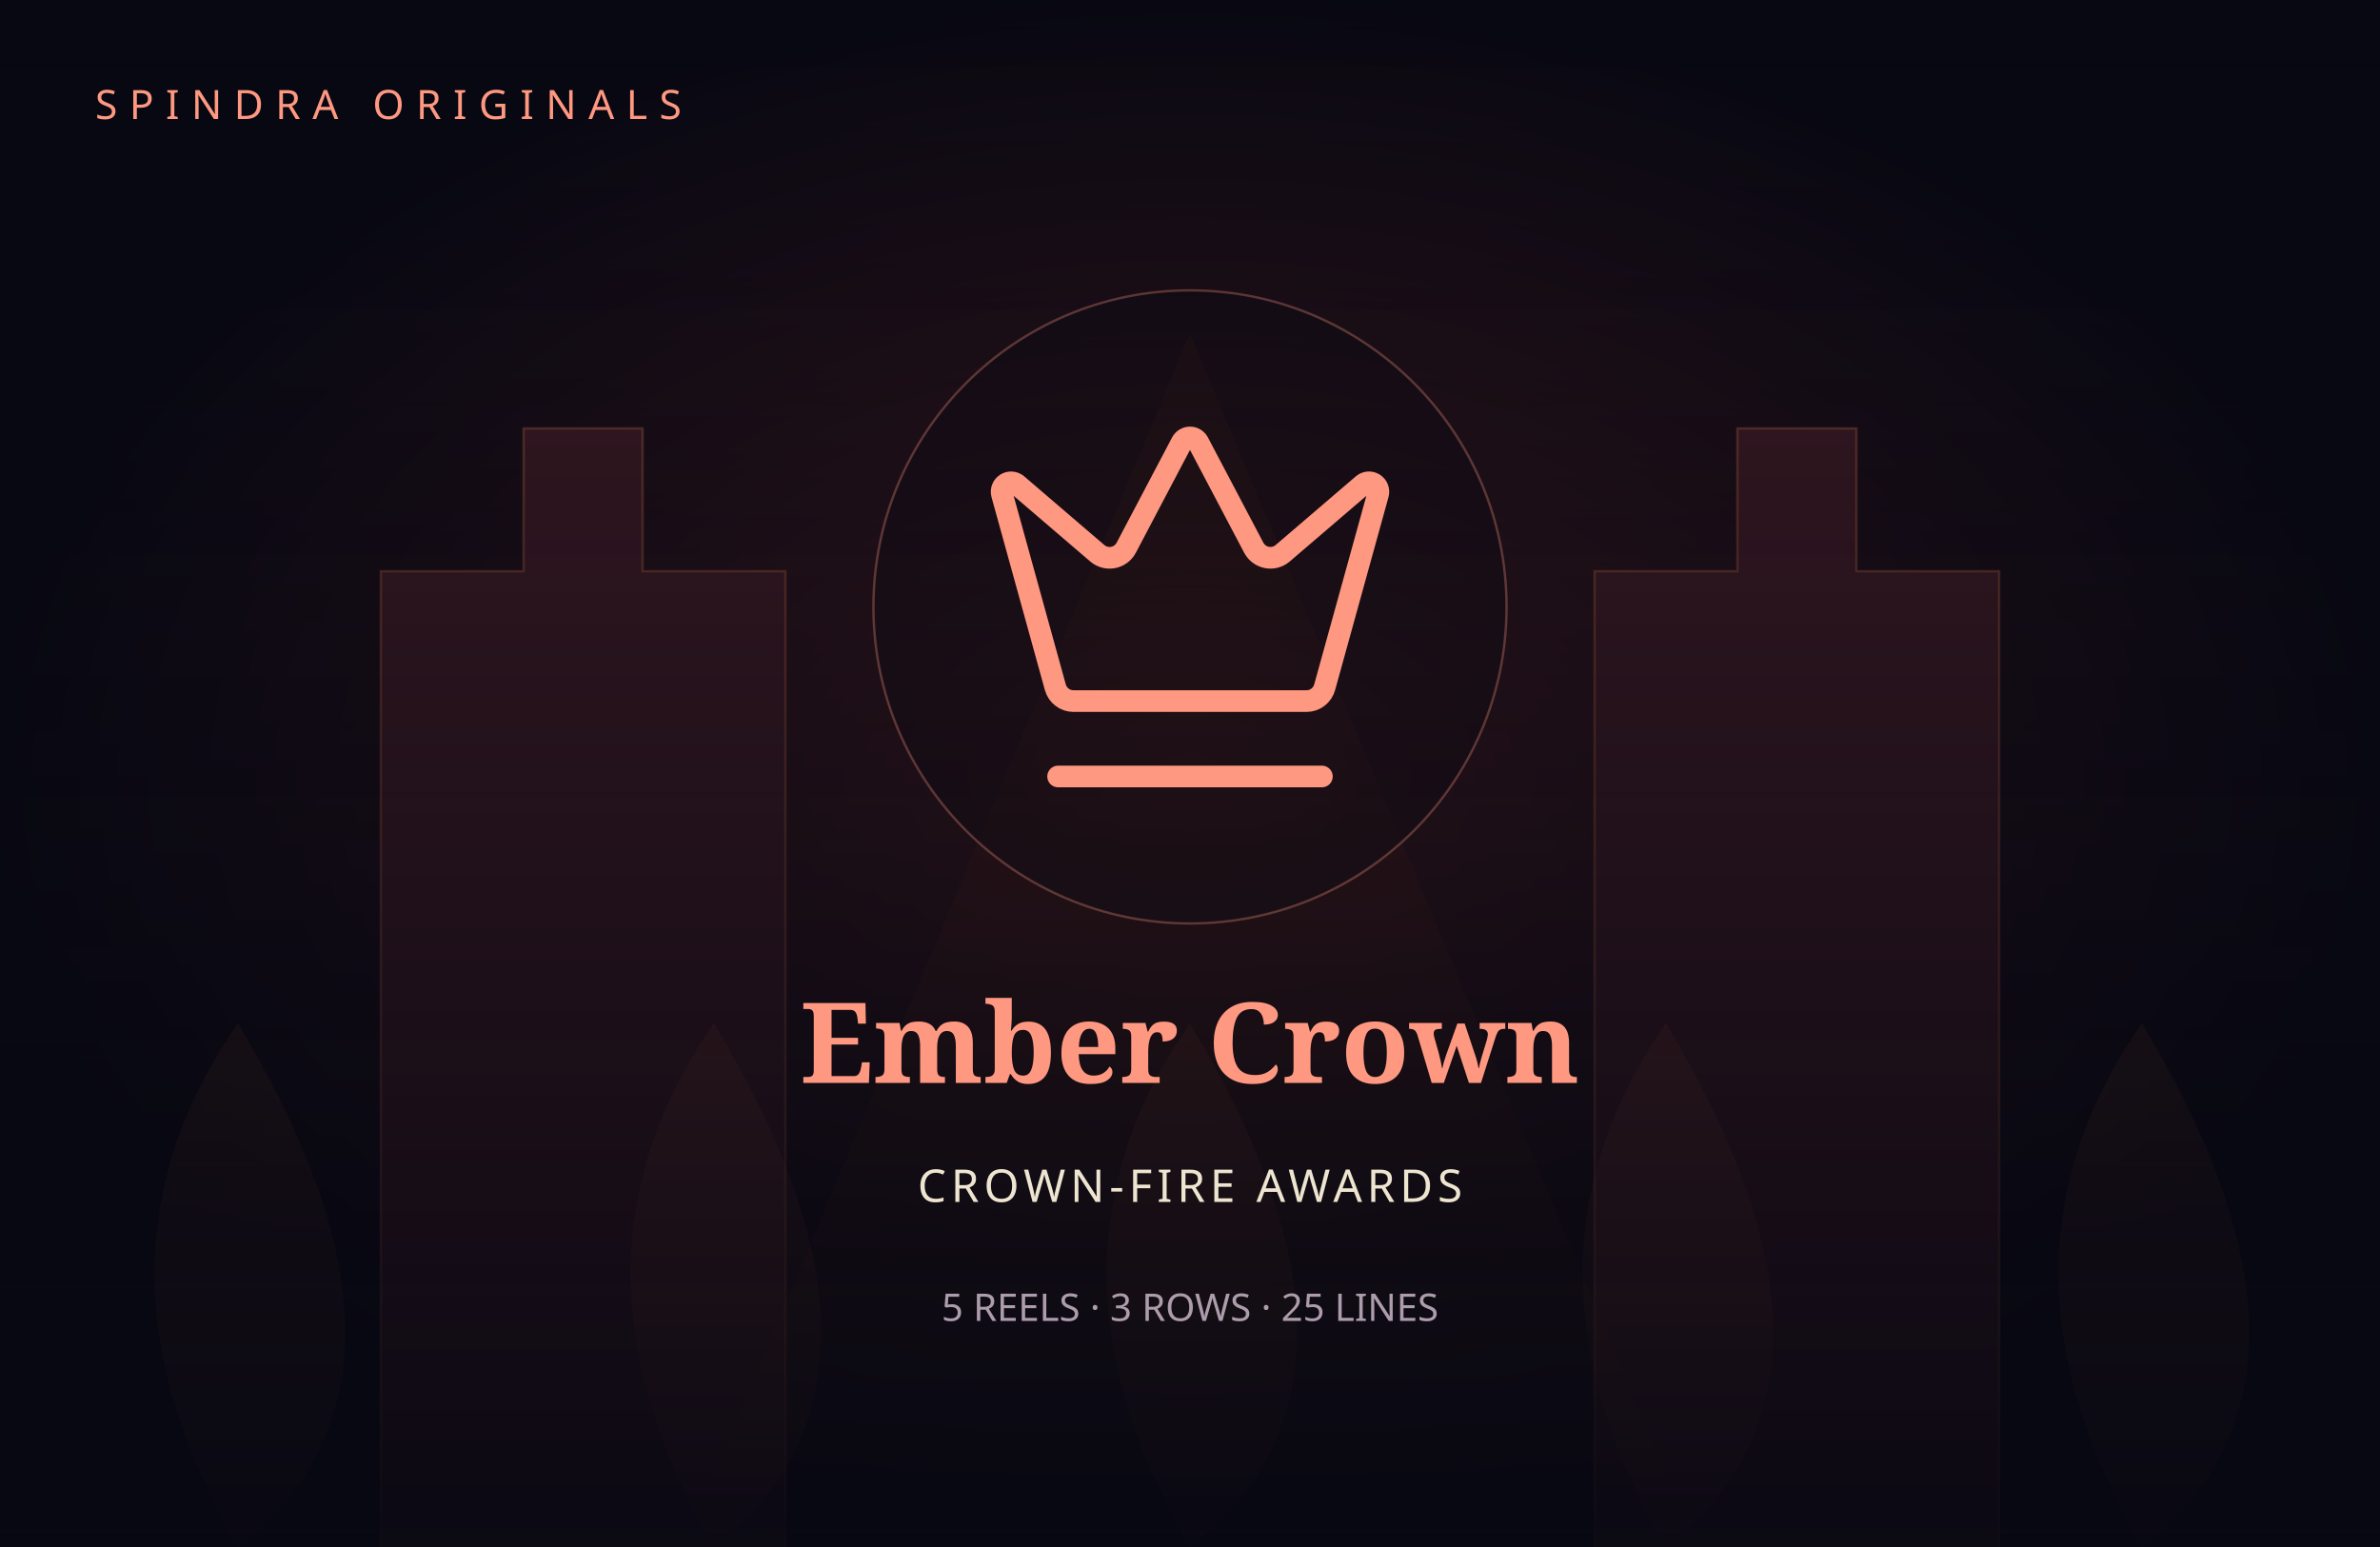
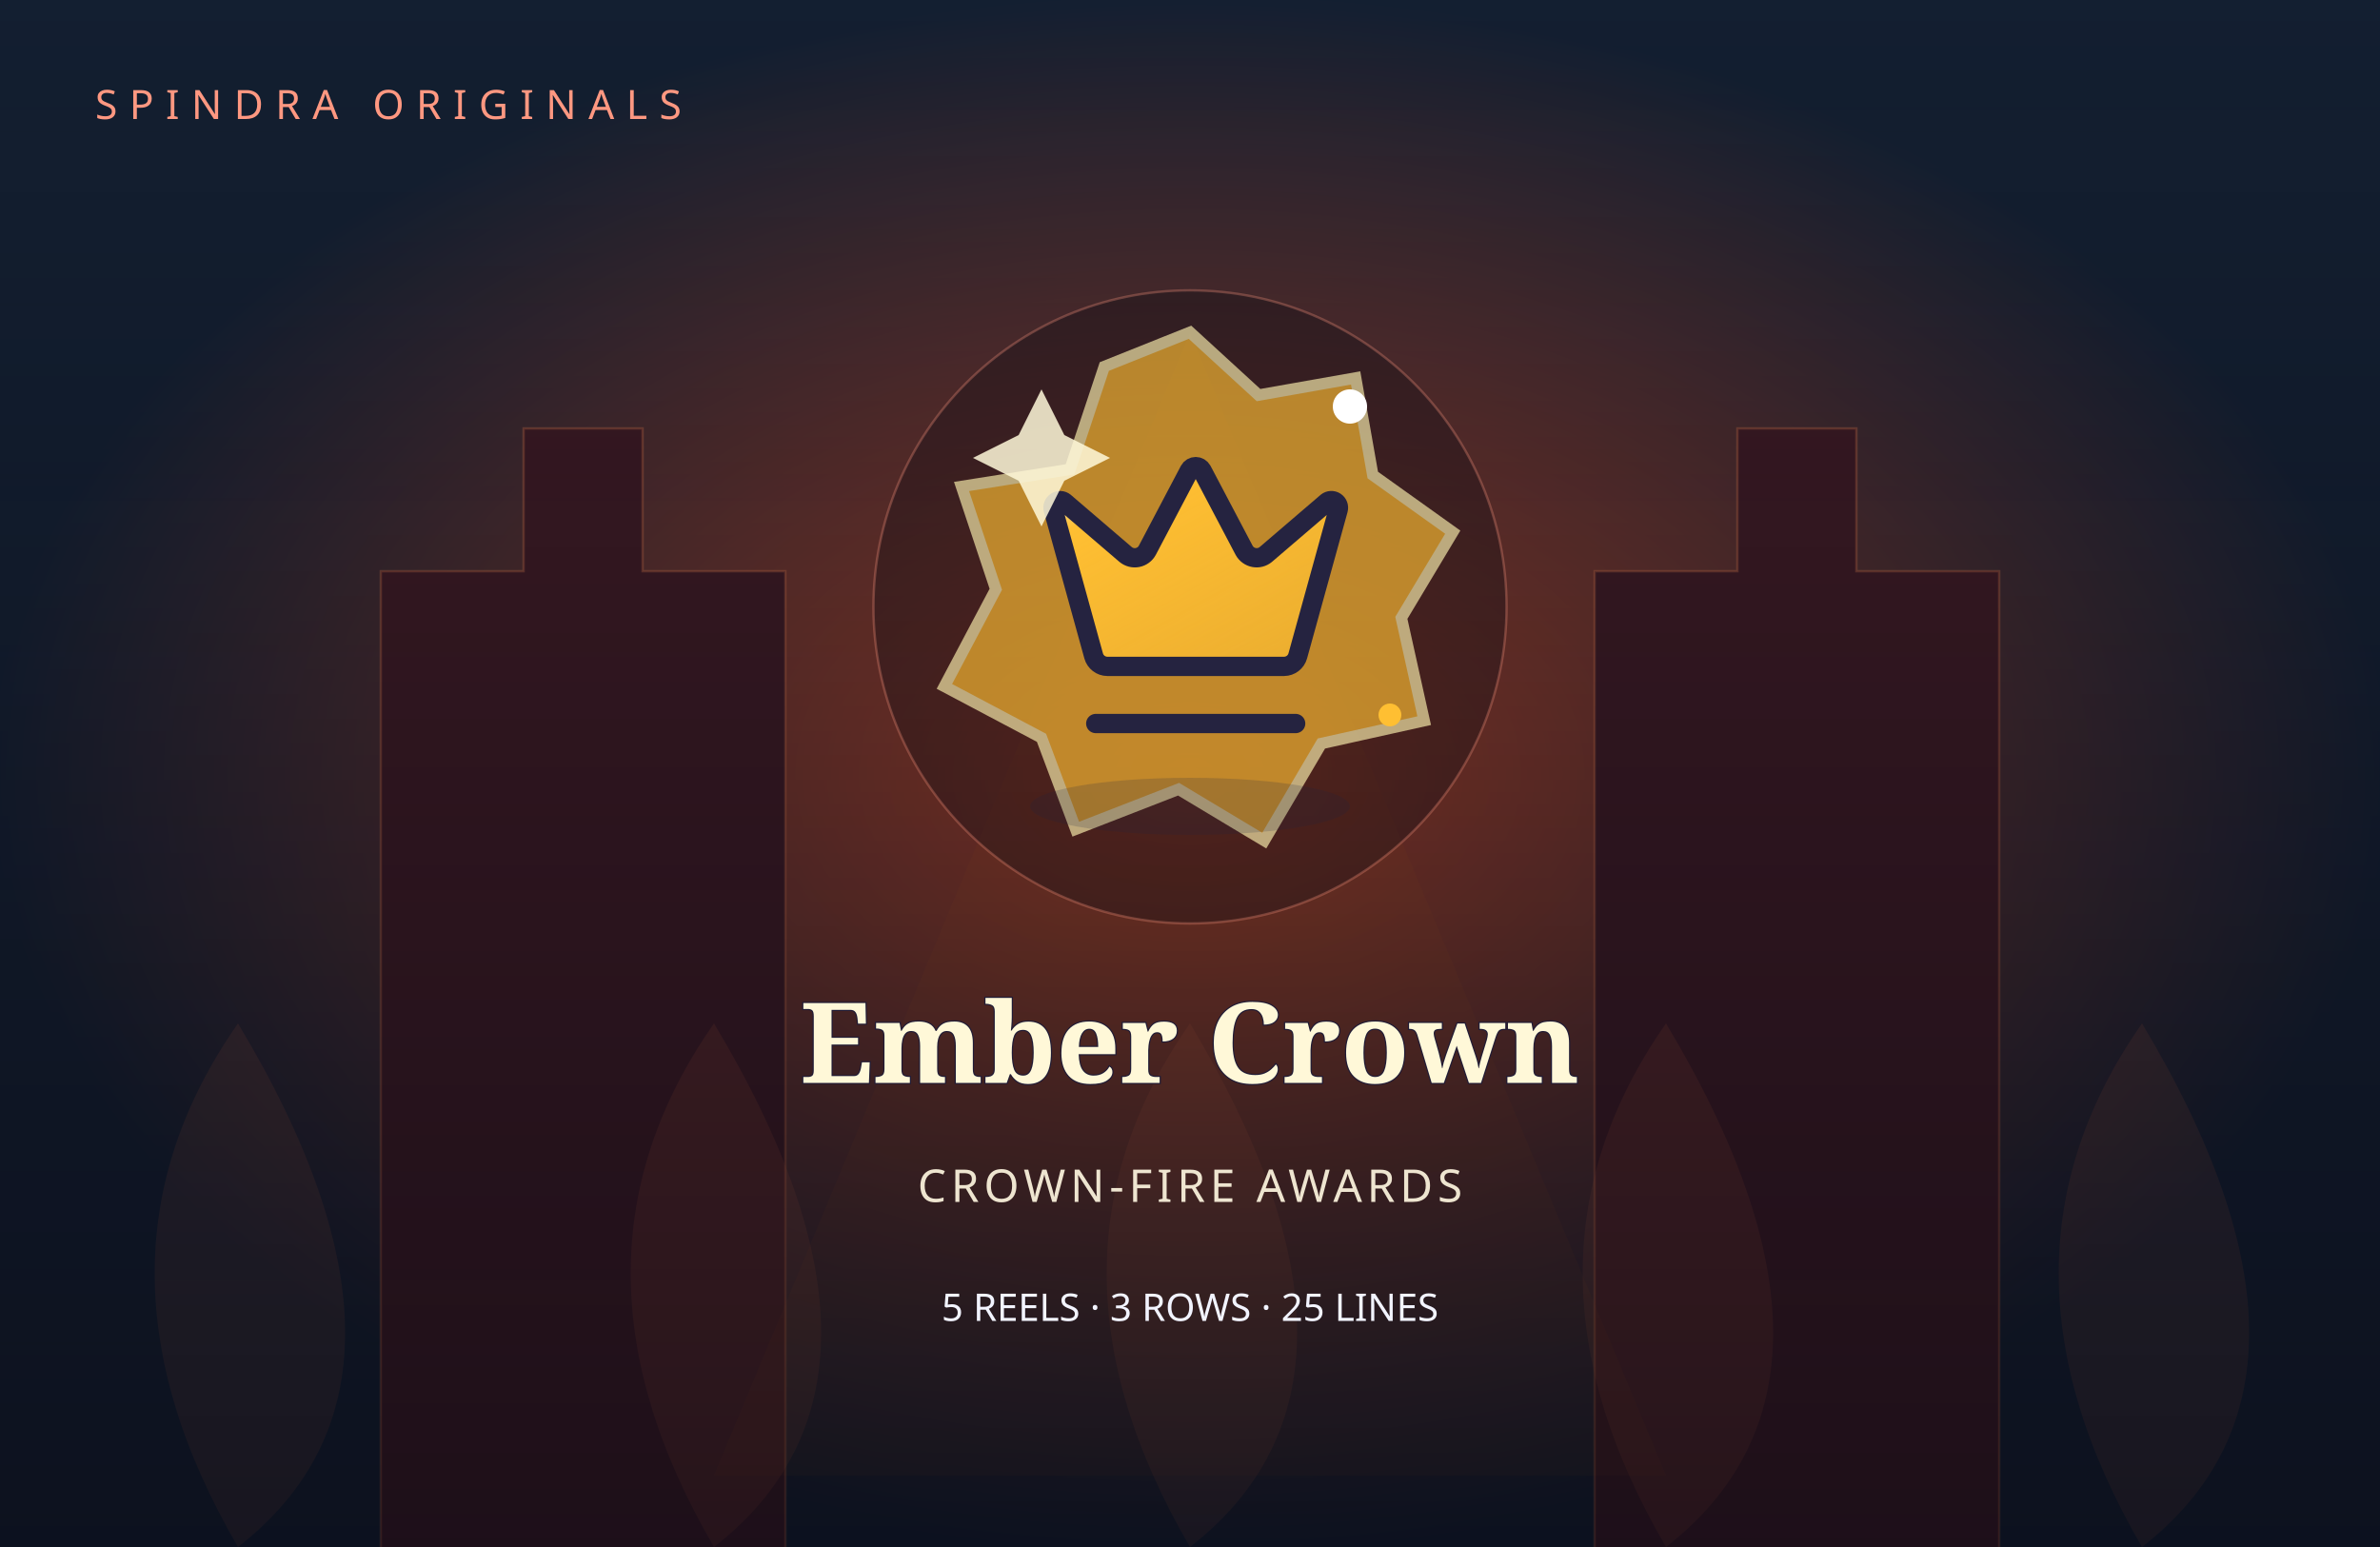
<svg xmlns="http://www.w3.org/2000/svg" width="1000" height="650" viewBox="0 0 1000 650">
  <defs>
    <radialGradient id="bg">
-       <stop stop-color="#451b20" />
-       <stop offset="1" stop-color="#080812" />
+       <stop stop-color="#be492c" />
+       <stop offset="1" stop-color="#152336" />
    </radialGradient>
    <linearGradient id="shade" x2="0" y2="1">
      <stop stop-color="#080812" stop-opacity=".15" />
-       <stop offset="1" stop-color="#080812" stop-opacity=".95" />
+       <stop offset="1" stop-color="#080812" stop-opacity=".65" />
    </linearGradient>
  </defs>
  <rect width="1000" height="650" fill="url(#bg)" />
  <svg x="0" y="0" width="1000" height="650" class="slot-scenery scenery-castle" viewBox="0 0 1000 650" preserveAspectRatio="xMidYMid slice" aria-hidden="true">
    <path d="M160 650V240H220V180H270V240H330V650M670 650V240H730V180H780V240H840V650" fill="#451d26" stroke="#ff8c5555" />
    <path d="M300 620L500 140L700 620Z" fill="#ed6c1c11" />
    <path d="M100 650q-70-120 0-220q90 150 0 220" fill="#ff854c22" />
    <path d="M300 650q-70-120 0-220q90 150 0 220" fill="#ff854c22" />
    <path d="M500 650q-70-120 0-220q90 150 0 220" fill="#ff854c22" />
    <path d="M700 650q-70-120 0-220q90 150 0 220" fill="#ff854c22" />
    <path d="M900 650q-70-120 0-220q90 150 0 220" fill="#ff854c22" />
  </svg>
  <rect width="1000" height="650" fill="url(#shade)" />
  <circle cx="500" cy="255" r="133" fill="#0a0a1455" stroke="#ff9881" stroke-opacity=".3" />
-   <svg x="405" y="160" width="190" height="190" viewBox="0 0 24 24" fill="none" stroke="#ff9881" stroke-width="1.15" stroke-linecap="round" stroke-linejoin="round" class="lucide lucide-crown">
-     <path d="M11.562 3.266a.5.5 0 0 1 .876 0L15.39 8.87a1 1 0 0 0 1.516.294L21.183 5.5a.5.5 0 0 1 .798.519l-2.834 10.246a1 1 0 0 1-.956.734H5.81a1 1 0 0 1-.957-.734L2.02 6.02a.5.5 0 0 1 .798-.519l4.276 3.664a1 1 0 0 0 1.516-.294z" />
-     <path d="M5 21h14" />
+   <svg x="380" y="130" width="240" height="240" class="symbol-frame" viewBox="0 0 100 100" aria-hidden="true">
+     <defs>
+       <linearGradient id="R0" x1="0" y1="0" x2=".8" y2="1">
+         <stop stop-color="#ffffff" />
+         <stop offset=".22" stop-color="#ffbf32" />
+         <stop offset="1" stop-color="#ffbf32" stop-opacity=".7" />
+       </linearGradient>
+     </defs>
+     <path d="M50 4L62 15L79 12L82 29L96 39L87 54L91 72L73 76L63 93L48 84L30 91L24 75L7 66L16 49L10 31L29 28L35 10Z" fill="#ffbf32" stroke="#fff4b1" stroke-width="2" opacity=".65" />
+     <ellipse cx="50" cy="87" rx="28" ry="5" fill="#172243" opacity=".18" />
+     <svg width="60" height="60" viewBox="0 0 24 24" fill="url(#R0)" stroke="#252340" stroke-width="1.35" stroke-linecap="round" stroke-linejoin="round" class="lucide lucide-crown" x="21" y="20">
+       <path d="M11.562 3.266a.5.5 0 0 1 .876 0L15.39 8.87a1 1 0 0 0 1.516.294L21.183 5.5a.5.5 0 0 1 .798.519l-2.834 10.246a1 1 0 0 1-.956.734H5.81a1 1 0 0 1-.957-.734L2.02 6.02a.5.5 0 0 1 .798-.519l4.276 3.664a1 1 0 0 0 1.516-.294z" />
+       <path d="M5 21h14" />
+     </svg>
+     <path d="M20 22L24 14L28 22L36 26L28 30L24 38L20 30L12 26Z" fill="#fff9d9" opacity=".85" />
+     <circle cx="78" cy="17" r="3" fill="#fff" />
+     <circle cx="85" cy="71" r="2" fill="#ffbf32" />
  </svg>
  <text x="40" y="50" fill="#ff9881" font-size="17" font-family="sans-serif" letter-spacing="5">SPINDRA ORIGINALS</text>
-   <text x="500" y="455" text-anchor="middle" fill="#ff9881" font-size="47" font-family="Georgia,serif" font-weight="bold">Ember Crown</text>
+   <text x="500" y="455" text-anchor="middle" fill="#fff8d8" stroke="#201b35" stroke-width="1" paint-order="stroke" font-size="47" font-family="Georgia,serif" font-weight="bold">Ember Crown</text>
  <text x="500" y="505" text-anchor="middle" fill="#eee5d0" font-size="19" font-family="sans-serif" letter-spacing="2">CROWN-FIRE AWARDS</text>
-   <text x="500" y="555" text-anchor="middle" fill="#ad9dac" font-size="16" font-family="sans-serif">5 REELS · 3 ROWS · 25 LINES</text>
+   <text x="500" y="555" text-anchor="middle" fill="#f2f4ff" font-size="16" font-family="sans-serif">5 REELS · 3 ROWS · 25 LINES</text>
</svg>
